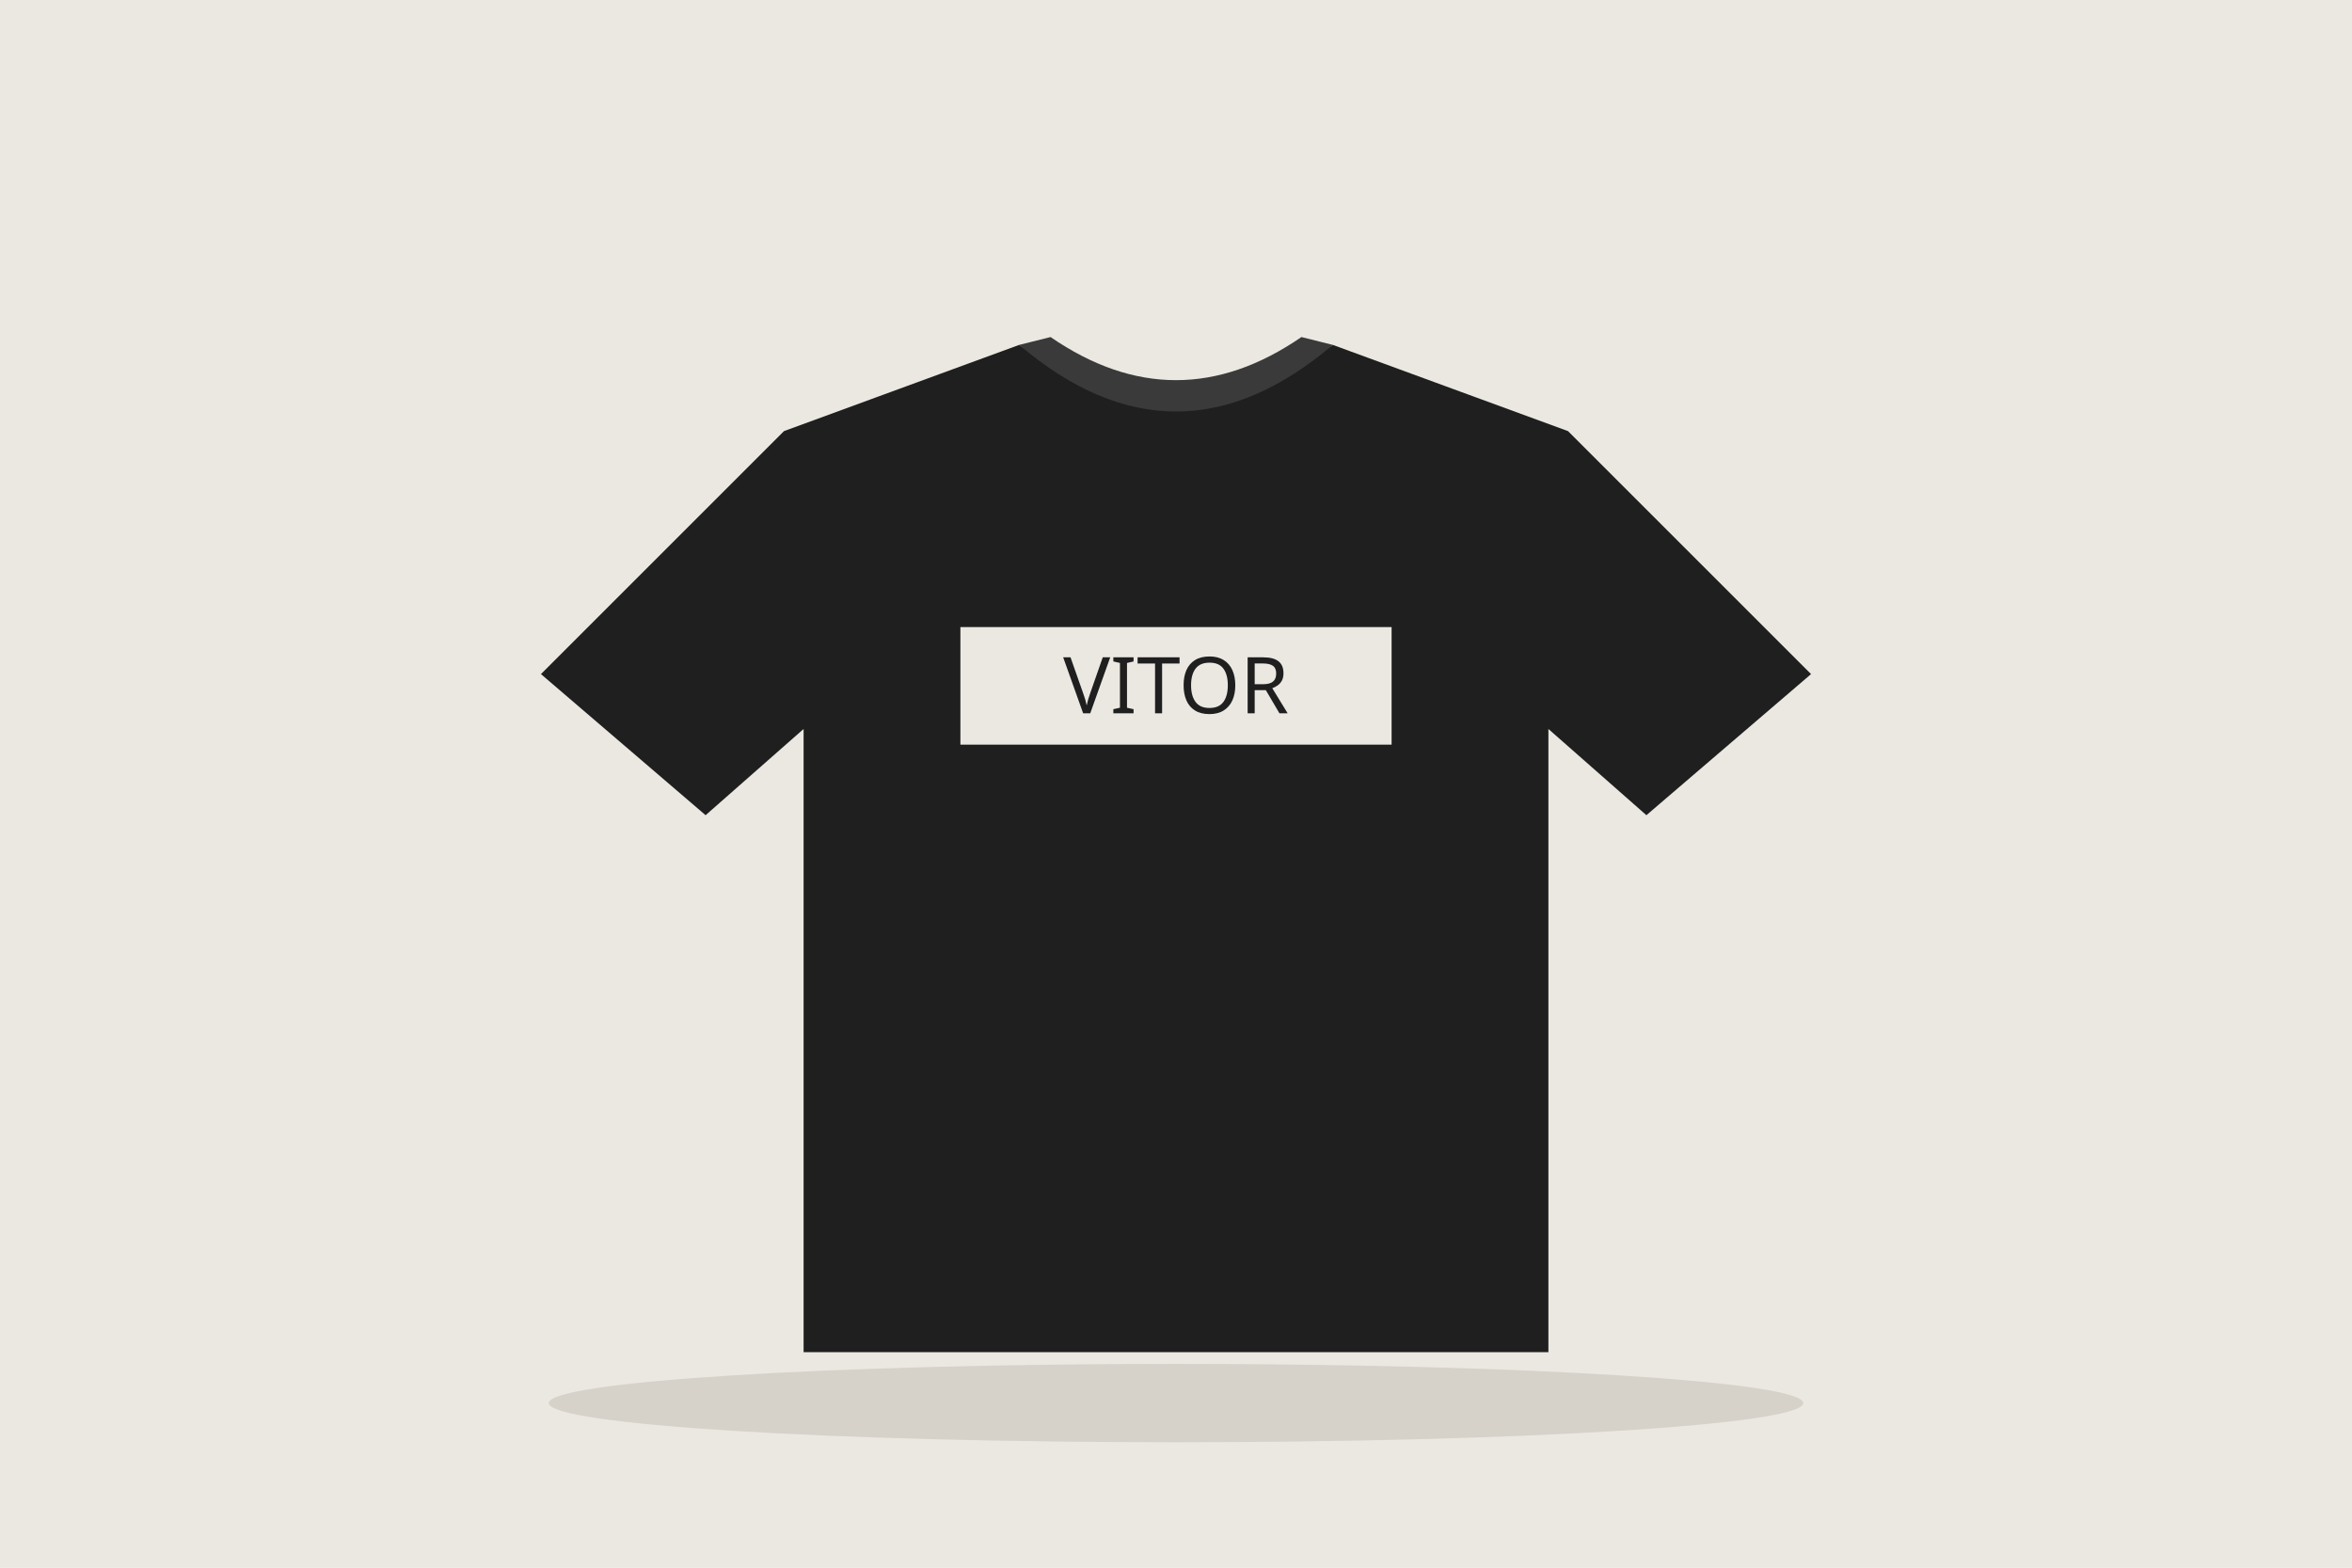
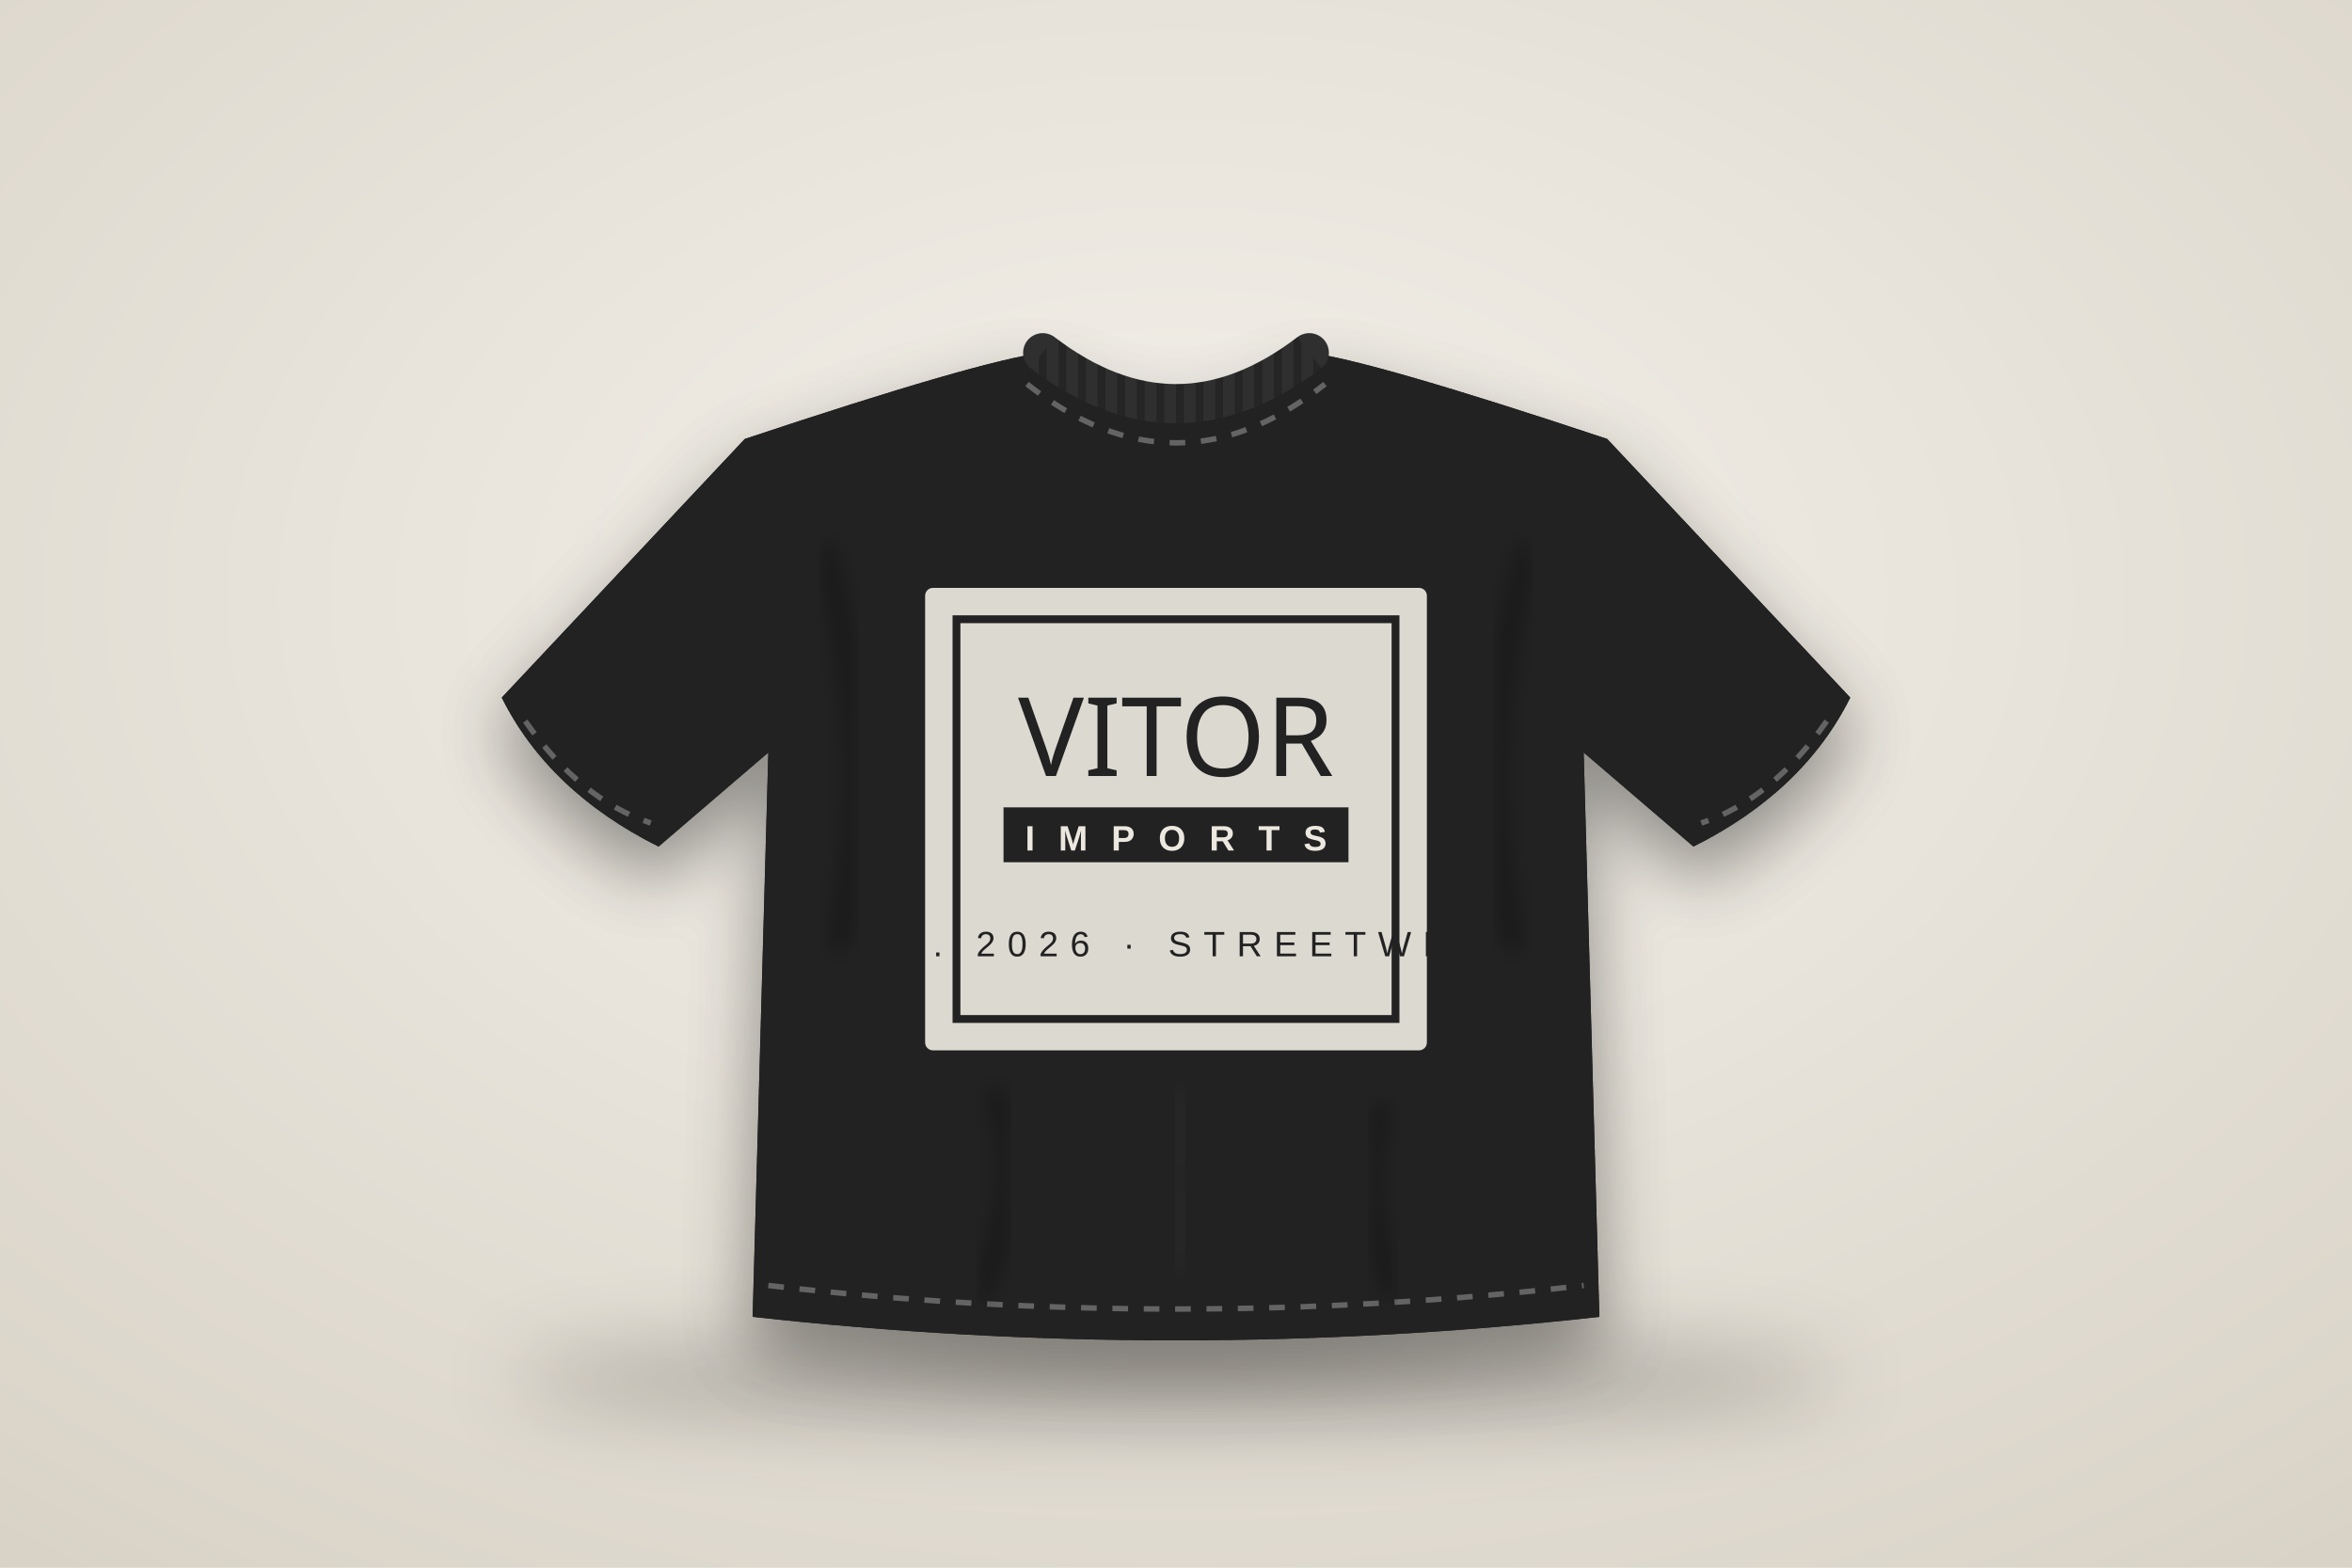
<svg xmlns="http://www.w3.org/2000/svg" viewBox="0 0 600 400">
-   <rect width="600" height="400" fill="#ebe8e2" />
-   <ellipse cx="300" cy="358" rx="160" ry="10" fill="#d6d2ca" />
-   <path d="M200 110 L260 88 Q300 116 340 88 L400 110 L462 172 L420 208 L395 186 L395 345 L205 345 L205 186 L180 208 L138 172 Z" fill="#1f1f1f" />
-   <path d="M260 88 Q300 122 340 88 L332 86 Q300 108 268 86 Z" fill="#3a3a3a" />
-   <rect x="245" y="160" width="110" height="30" fill="#ebe8e2" />
-   <text x="300" y="182" text-anchor="middle" font-family="Arial Black, Impact, sans-serif" font-size="20" fill="#1f1f1f">VITOR</text>
+   <defs>
+     <radialGradient id="bg" cx="50%" cy="38%" r="80%">
+       <stop offset="0" stop-color="#f4f1eb" />
+       <stop offset="1" stop-color="#d8d2c6" />
+     </radialGradient>
+     <linearGradient id="volX" x1="0" x2="1" y1="0" y2="0">
+       <stop offset="0" stop-color="#000" stop-opacity=".34" />
+       <stop offset=".3" stop-color="#fff" stop-opacity=".07" />
+       <stop offset=".55" stop-color="#fff" stop-opacity=".1" />
+       <stop offset="1" stop-color="#000" stop-opacity=".36" />
+     </linearGradient>
+     <linearGradient id="volY" x1="0" x2="0" y1="0" y2="1">
+       <stop offset="0" stop-color="#fff" stop-opacity=".12" />
+       <stop offset=".6" stop-color="#000" stop-opacity="0" />
+       <stop offset="1" stop-color="#000" stop-opacity=".3" />
+     </linearGradient>
+     <linearGradient id="puff" x1="0" x2="0" y1="0" y2="1">
+       <stop offset="0" stop-color="#fff" stop-opacity=".22" />
+       <stop offset=".45" stop-color="#fff" stop-opacity=".04" />
+       <stop offset="1" stop-color="#000" stop-opacity=".42" />
+     </linearGradient>
+     <pattern id="rib" width="5" height="10" patternUnits="userSpaceOnUse">
+       <rect width="2" height="10" fill="#000" opacity=".22" />
+     </pattern>
+     <filter id="soft" x="-10%" y="-10%" width="120%" height="120%">
+       <feGaussianBlur stdDeviation="2.5" />
+     </filter>
+     <filter id="floor" x="-30%" y="-200%" width="160%" height="500%">
+       <feGaussianBlur stdDeviation="10" />
+     </filter>
+     <filter id="drop" x="-20%" y="-20%" width="140%" height="150%">
+       <feDropShadow dx="0" dy="8" stdDeviation="9" flood-color="#000" flood-opacity=".22" />
+     </filter>
+   </defs>
+   <rect width="600" height="400" fill="url(#bg)" />
+   <ellipse cx="300" cy="352" rx="170" ry="12" fill="#000" opacity=".22" filter="url(#floor)" />
+   <path id="tb" d="M190 112 Q250 92 266 90 Q300 110 334 90 Q350 92 410 112 L472 178 Q460 202 432 216 L404 192 L408 336 Q300 348 192 336 L196 192 L168 216 Q140 202 128 178 Z" fill="#222222" filter="url(#drop)" />
+   <use href="#tb" fill="url(#volX)" />
+   <path d="M266 90 Q300 116 334 90" fill="none" stroke="#2f2f2f" stroke-width="10" stroke-linecap="round" />
+   <path d="M266 90 Q300 116 334 90" fill="none" stroke="url(#rib)" stroke-width="10" />
+   <path d="M262 98 Q300 128 338 98" fill="none" stroke="#fff" stroke-opacity=".3" stroke-width="1.4" stroke-dasharray="4 4" />
+   <path d="M134 184 Q148 204 166 210" fill="none" stroke="#fff" stroke-opacity=".3" stroke-width="1.4" stroke-dasharray="4 4" />
+   <path d="M466 184 Q452 204 434 210" fill="none" stroke="#fff" stroke-opacity=".3" stroke-width="1.4" stroke-dasharray="4 4" />
+   <path d="M196 328 Q300 340 404 328" fill="none" stroke="#fff" stroke-opacity=".3" stroke-width="1.4" stroke-dasharray="4 4" />
+   <rect x="236" y="150" width="128" height="118" rx="2" fill="#ece8df" opacity=".92" />
+   <rect x="244" y="158" width="112" height="102" fill="none" stroke="#222222" stroke-width="2" />
+   <text x="300" y="198" text-anchor="middle" font-family="'Arial Black', Impact, sans-serif" font-size="28" fill="#222222">VITOR</text>
+   <rect x="256" y="206" width="88" height="14" fill="#222222" />
+   <text x="300" y="217" text-anchor="middle" font-family="Arial, sans-serif" font-weight="bold" font-size="9" letter-spacing="6" fill="#ece8df">IMPORTS</text>
+   <text x="300" y="244" text-anchor="middle" font-family="Arial, sans-serif" font-size="9" letter-spacing="3" fill="#222222">EST. 2026 · STREETWEAR</text>
+   <path d="M210 140 Q224 190 214 240" fill="none" stroke="#000" stroke-opacity=".28" stroke-width="5" stroke-linecap="round" filter="url(#soft)" />
+   <path d="M390 140 Q376 190 386 240" fill="none" stroke="#000" stroke-opacity=".28" stroke-width="5" stroke-linecap="round" filter="url(#soft)" />
+   <path d="M250 330 Q262 300 254 280" fill="none" stroke="#000" stroke-opacity=".28" stroke-width="5" stroke-linecap="round" filter="url(#soft)" />
+   <path d="M356 330 Q346 306 352 284" fill="none" stroke="#000" stroke-opacity=".28" stroke-width="5" stroke-linecap="round" filter="url(#soft)" />
+   <path d="M300 280 Q304 300 300 322" fill="none" stroke="#fff" stroke-opacity=".12" stroke-width="4" stroke-linecap="round" filter="url(#soft)" />
</svg>
